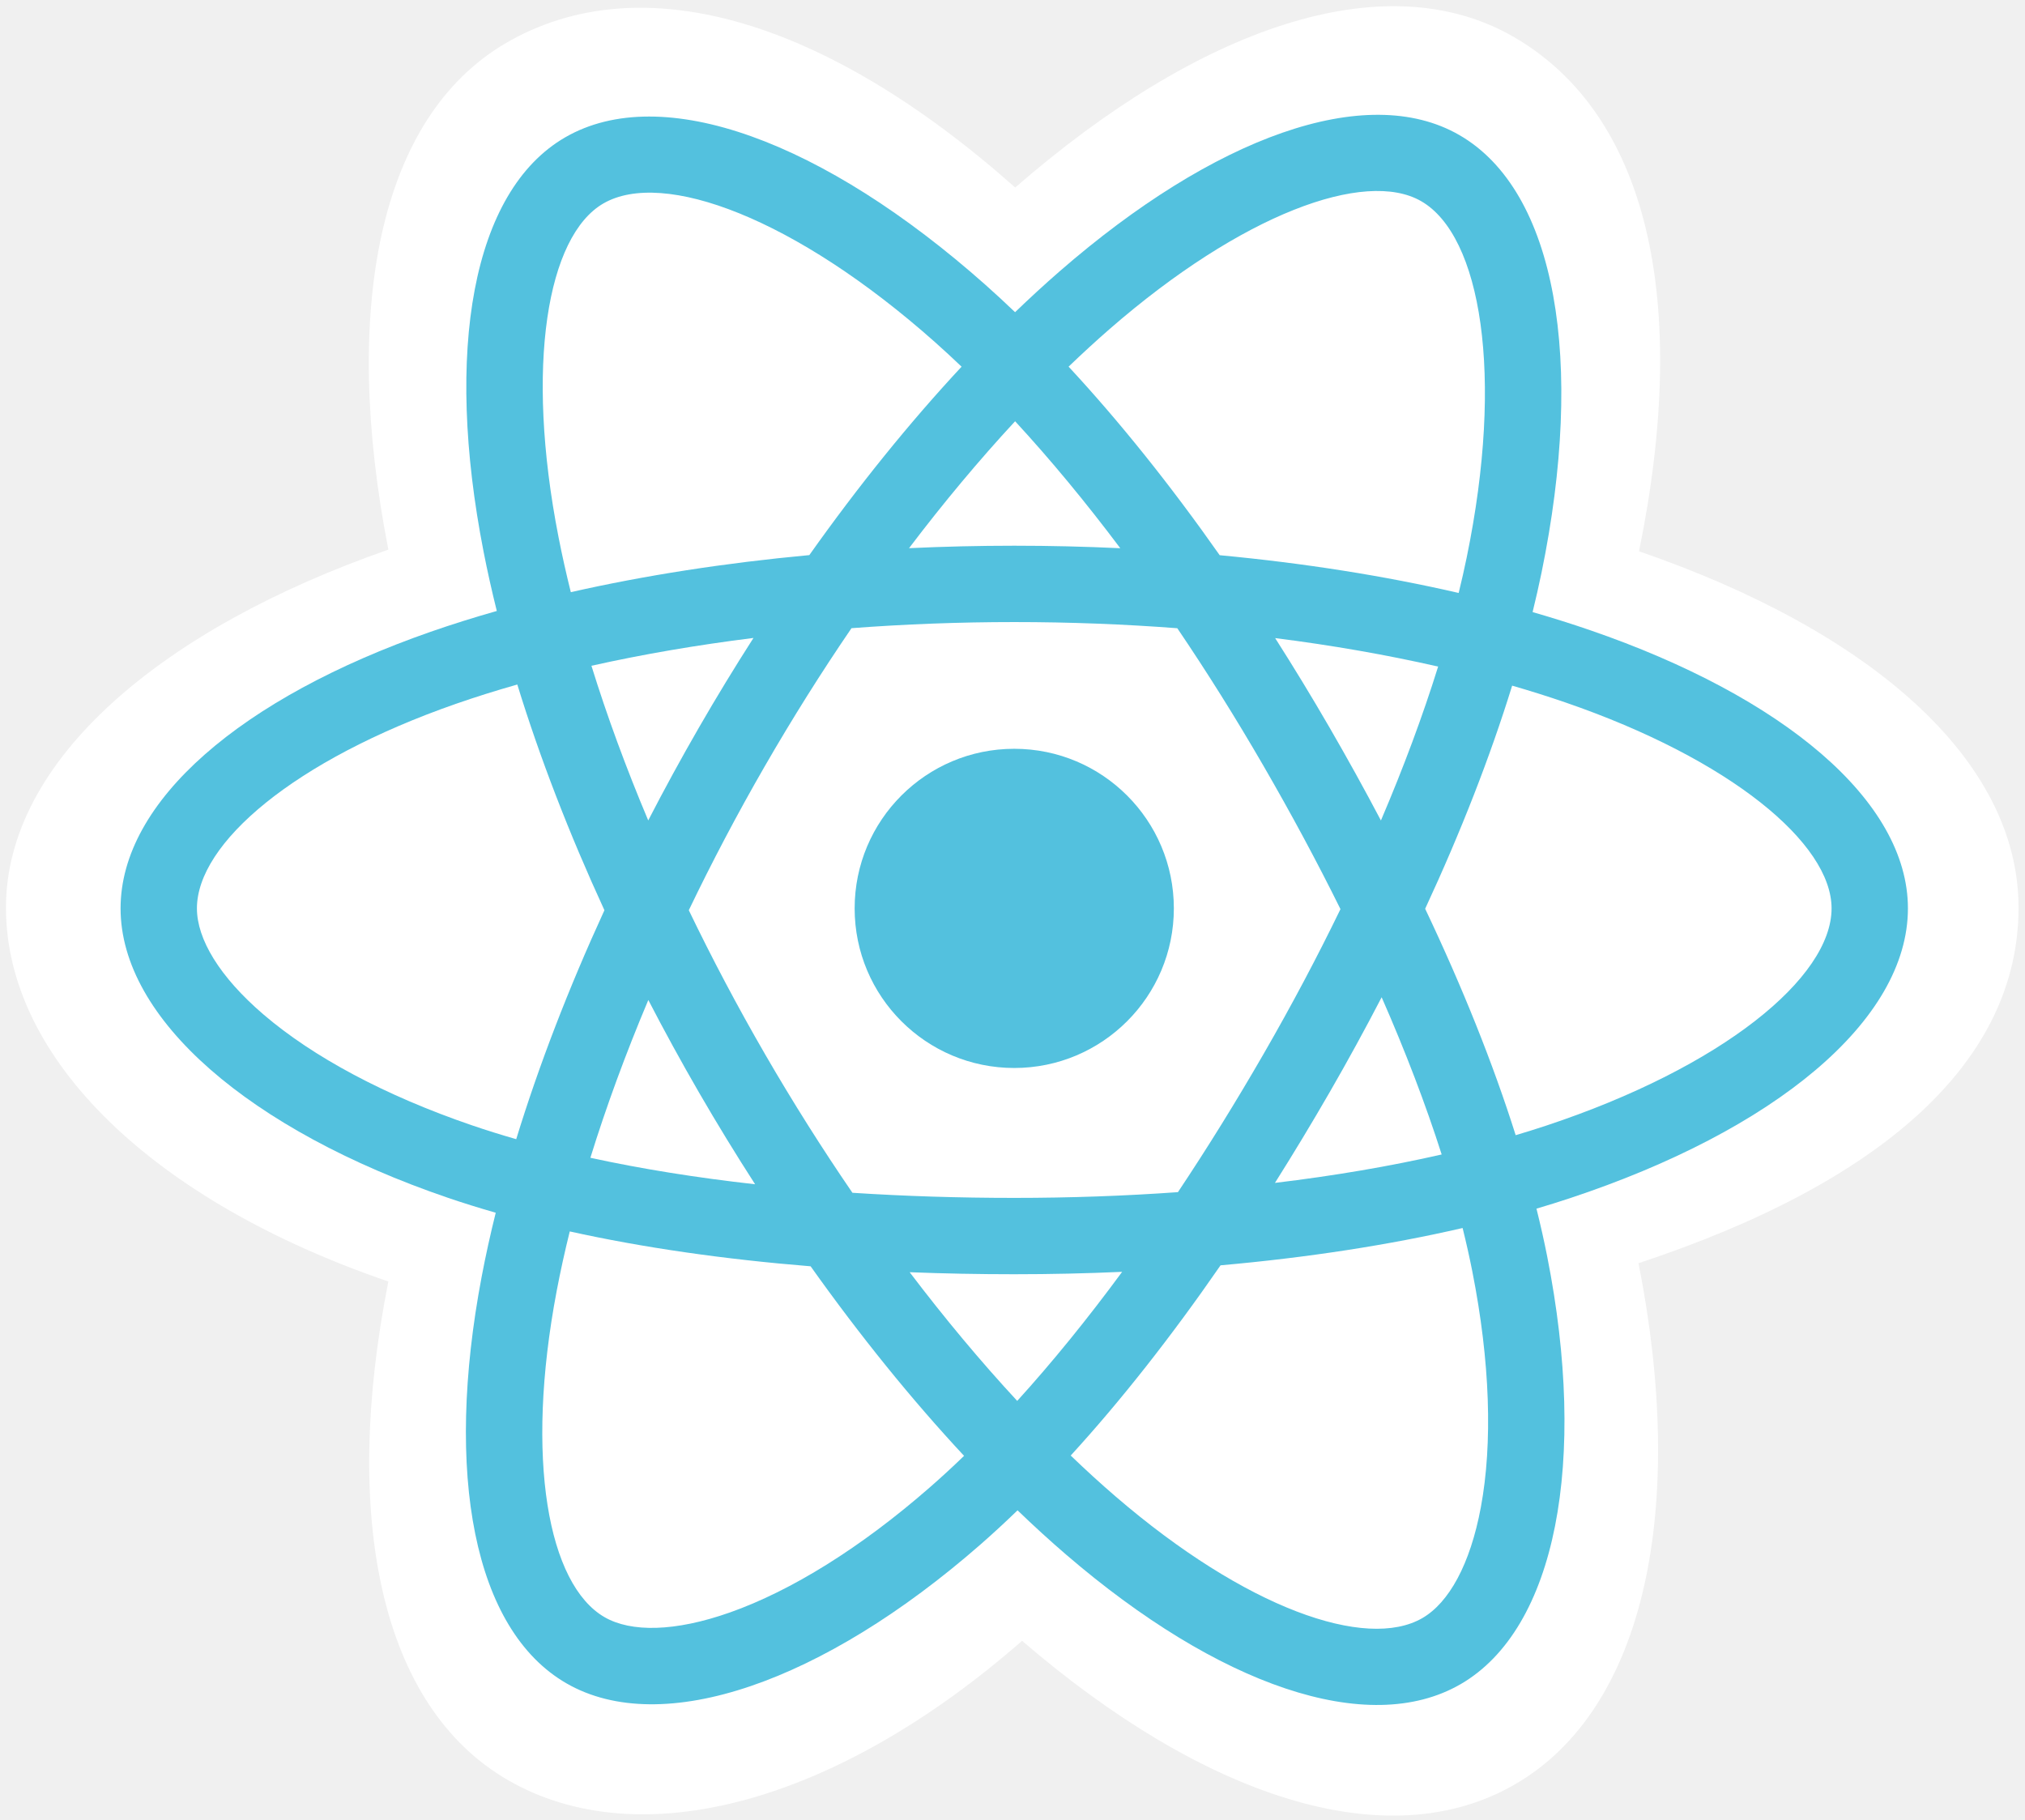
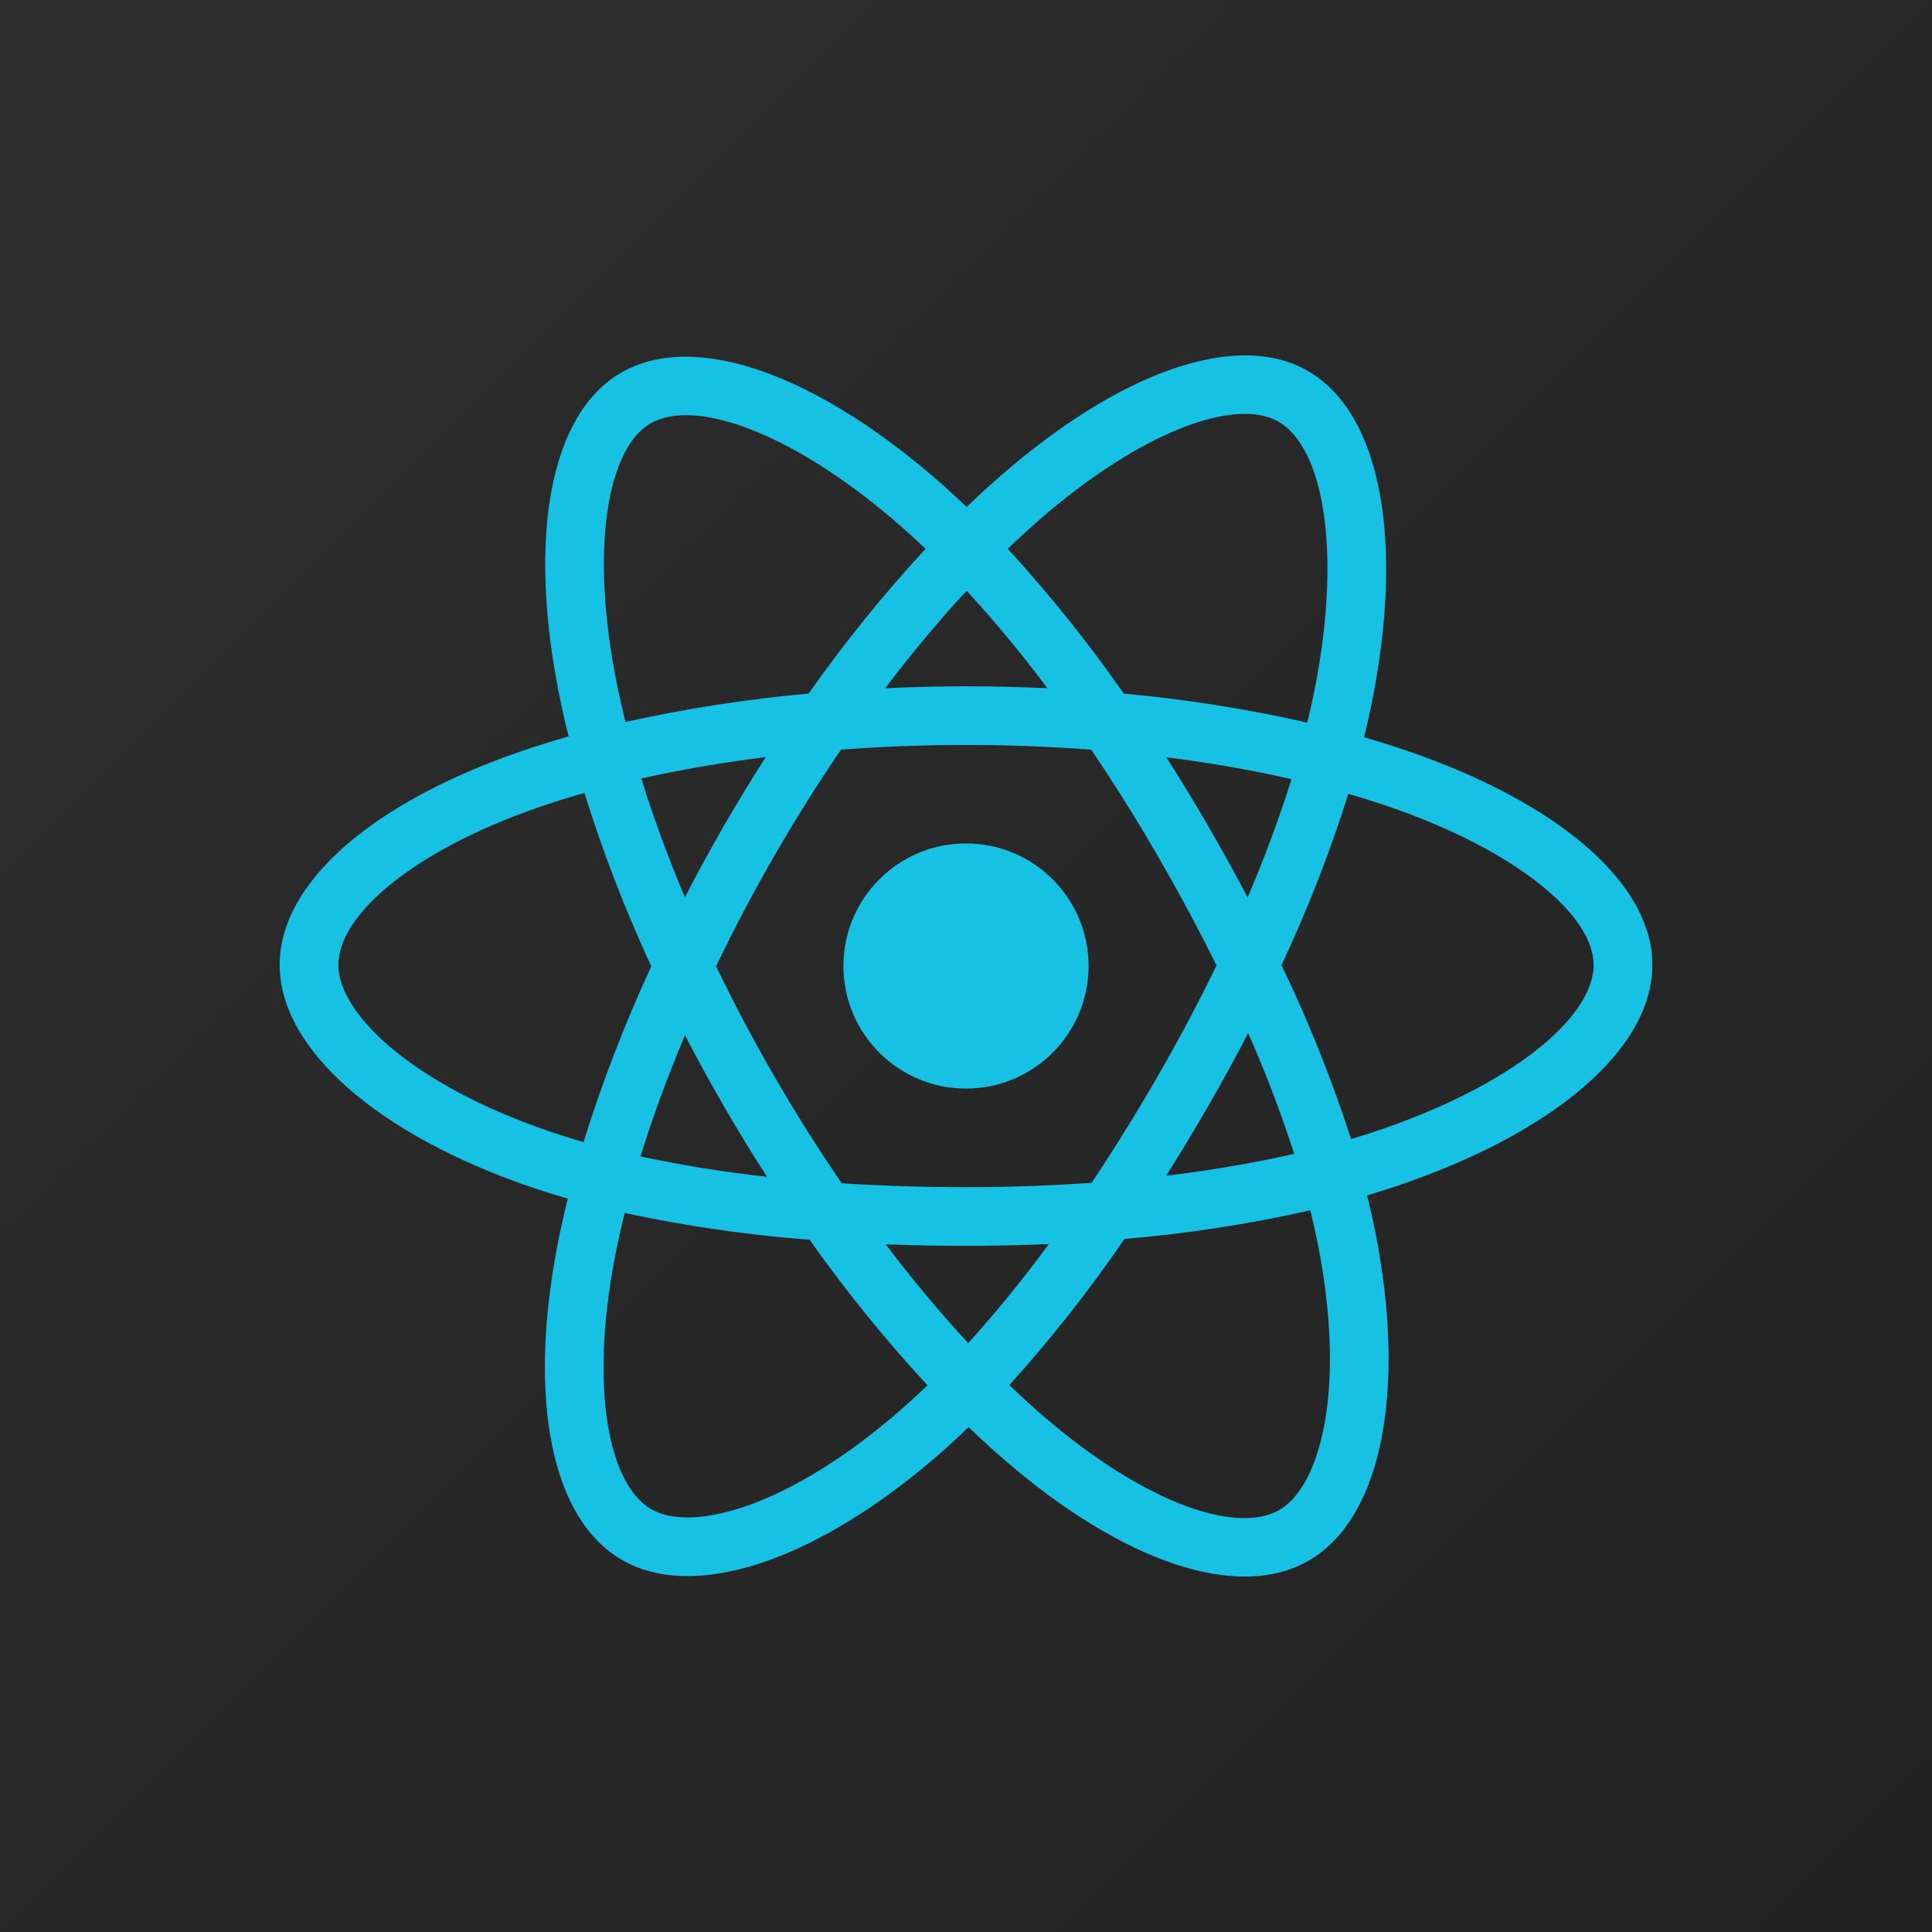
- <svg xmlns="http://www.w3.org/2000/svg" width="256px" height="230px" viewBox="0 0 256 230" version="1.1" preserveAspectRatio="xMinYMin meet">
-   <path d="M0.754,114.75 C0.754,133.965 19.517,151.902 49.097,162.013 C43.19,191.75 48.039,215.719 64.233,225.058 C80.878,234.657 105.676,228.013 129.213,207.439 C152.156,227.182 175.344,234.952 191.523,225.586 C208.152,215.959 213.21,190.365 207.14,159.699 C237.95,149.513 255.184,134.218 255.184,114.75 C255.184,95.981 236.387,79.744 207.205,69.698 C213.74,37.765 208.203,14.378 191.338,4.653 C175.079,-4.723 151.622,3.449 128.342,23.709 C104.123,2.205 80.897,-4.361 64.049,5.392 C47.806,14.795 43.171,39.199 49.097,69.487 C20.515,79.452 0.754,96.057 0.754,114.75 Z" fill="#FFFFFF" />
-   <path d="M201.025,79.674 C198.681,78.867 196.252,78.104 193.751,77.382 C194.162,75.704 194.539,74.049 194.875,72.421 C200.381,45.693 196.781,24.162 184.487,17.073 C172.7,10.275 153.422,17.363 133.952,34.306 C132.08,35.936 130.202,37.661 128.326,39.469 C127.075,38.273 125.827,37.117 124.582,36.011 C104.177,17.893 83.724,10.259 71.443,17.368 C59.667,24.185 56.179,44.427 61.136,69.757 C61.614,72.204 62.174,74.702 62.806,77.242 C59.912,78.064 57.117,78.94 54.443,79.872 C30.521,88.212 15.243,101.284 15.243,114.842 C15.243,128.846 31.644,142.891 56.561,151.408 C58.527,152.08 60.568,152.716 62.67,153.319 C61.988,156.066 61.394,158.759 60.896,161.385 C56.17,186.275 59.861,206.038 71.606,212.813 C83.737,219.808 104.097,212.618 123.923,195.288 C125.49,193.918 127.062,192.465 128.638,190.942 C130.68,192.909 132.719,194.77 134.746,196.515 C153.95,213.04 172.916,219.713 184.651,212.92 C196.77,205.904 200.709,184.673 195.595,158.842 C195.205,156.869 194.75,154.854 194.24,152.803 C195.67,152.38 197.073,151.944 198.442,151.49 C224.346,142.908 241.199,129.033 241.199,114.842 C241.199,101.235 225.429,88.075 201.025,79.674 L201.025,79.674 L201.025,79.674 Z" fill="#53C1DE" />
-   <path d="M195.406,142.328 C194.171,142.737 192.903,143.132 191.611,143.515 C188.751,134.462 184.892,124.835 180.169,114.89 C184.676,105.18 188.386,95.677 191.166,86.682 C193.477,87.351 195.721,88.057 197.883,88.801 C218.792,95.999 231.547,106.642 231.547,114.842 C231.547,123.577 217.772,134.917 195.406,142.328 L195.406,142.328 L195.406,142.328 Z M186.126,160.717 C188.387,172.139 188.71,182.466 187.212,190.539 C185.866,197.793 183.16,202.629 179.814,204.566 C172.693,208.688 157.465,203.33 141.042,189.198 C139.159,187.578 137.263,185.848 135.36,184.017 C141.727,177.054 148.09,168.959 154.301,159.968 C165.224,158.999 175.544,157.414 184.903,155.251 C185.364,157.11 185.773,158.934 186.126,160.717 L186.126,160.717 L186.126,160.717 Z M92.277,203.854 C85.319,206.311 79.778,206.381 76.429,204.45 C69.301,200.339 66.338,184.471 70.38,163.185 C70.843,160.747 71.394,158.243 72.029,155.683 C81.285,157.73 91.53,159.203 102.479,160.091 C108.731,168.888 115.278,176.974 121.876,184.055 C120.435,185.446 118.999,186.771 117.571,188.019 C108.804,195.683 100.019,201.119 92.277,203.854 L92.277,203.854 L92.277,203.854 Z M59.683,142.274 C48.665,138.508 39.566,133.614 33.329,128.273 C27.725,123.474 24.895,118.709 24.895,114.842 C24.895,106.615 37.162,96.12 57.621,88.987 C60.103,88.122 62.702,87.306 65.398,86.54 C68.226,95.737 71.935,105.353 76.411,115.077 C71.877,124.946 68.115,134.715 65.26,144.02 C63.338,143.468 61.475,142.886 59.683,142.274 L59.683,142.274 L59.683,142.274 Z M70.609,67.903 C66.362,46.201 69.182,29.83 76.279,25.722 C83.838,21.346 100.554,27.586 118.172,43.229 C119.298,44.229 120.429,45.276 121.563,46.358 C114.998,53.408 108.511,61.433 102.314,70.179 C91.687,71.164 81.515,72.746 72.162,74.865 C71.574,72.499 71.053,70.175 70.609,67.903 L70.609,67.903 L70.609,67.903 Z M168.076,91.971 C165.84,88.109 163.545,84.338 161.205,80.67 C168.414,81.582 175.322,82.792 181.808,84.272 C179.861,90.513 177.434,97.039 174.576,103.729 C172.527,99.838 170.359,95.914 168.076,91.971 L168.076,91.971 L168.076,91.971 Z M128.329,53.257 C132.781,58.08 137.24,63.466 141.626,69.309 C137.206,69.1 132.732,68.992 128.221,68.992 C123.753,68.992 119.312,69.098 114.92,69.303 C119.31,63.514 123.807,58.136 128.329,53.257 L128.329,53.257 L128.329,53.257 Z M88.327,92.037 C86.094,95.91 83.966,99.812 81.949,103.722 C79.138,97.055 76.733,90.5 74.769,84.17 C81.216,82.727 88.091,81.548 95.254,80.653 C92.881,84.355 90.567,88.153 88.327,92.037 L88.327,92.037 L88.327,92.037 Z M95.46,149.72 C88.059,148.894 81.081,147.775 74.636,146.372 C76.631,139.93 79.089,133.234 81.96,126.424 C83.982,130.331 86.119,134.234 88.366,138.116 L88.366,138.116 C90.655,142.07 93.026,145.943 95.46,149.72 L95.46,149.72 L95.46,149.72 Z M128.596,177.109 C124.021,172.172 119.458,166.712 115.001,160.839 C119.327,161.009 123.738,161.095 128.221,161.095 C132.827,161.095 137.38,160.992 141.861,160.792 C137.461,166.771 133.018,172.24 128.596,177.109 L128.596,177.109 L128.596,177.109 Z M174.668,126.077 C177.689,132.961 180.234,139.621 182.256,145.954 C175.704,147.449 168.631,148.653 161.178,149.547 C163.524,145.83 165.839,141.995 168.115,138.049 C170.416,134.058 172.602,130.06 174.668,126.077 L174.668,126.077 L174.668,126.077 Z M159.753,133.227 C156.221,139.351 152.595,145.198 148.914,150.716 C142.209,151.196 135.281,151.443 128.221,151.443 C121.19,151.443 114.35,151.224 107.763,150.797 C103.934,145.206 100.229,139.342 96.719,133.28 L96.72,133.28 C93.219,127.234 89.998,121.137 87.079,115.074 C89.997,108.997 93.21,102.893 96.69,96.858 L96.69,96.86 C100.179,90.809 103.852,84.973 107.646,79.418 C114.366,78.91 121.257,78.644 128.221,78.644 L128.221,78.644 C135.217,78.644 142.116,78.912 148.834,79.424 C152.571,84.939 156.218,90.756 159.721,96.807 C163.264,102.927 166.519,108.99 169.462,114.937 C166.528,120.986 163.281,127.11 159.753,133.227 L159.753,133.227 L159.753,133.227 Z M179.666,25.435 C187.232,29.799 190.175,47.396 185.421,70.473 C185.118,71.945 184.776,73.445 184.405,74.965 C175.031,72.802 164.851,71.192 154.193,70.192 C147.984,61.351 141.551,53.313 135.092,46.354 C136.829,44.684 138.563,43.091 140.289,41.588 C156.971,27.07 172.562,21.339 179.666,25.435 L179.666,25.435 L179.666,25.435 Z" fill="#FFFFFF" />
-   <path d="M128.221,94.665 C139.365,94.665 148.398,103.699 148.398,114.842 C148.398,125.986 139.365,135.02 128.221,135.02 C117.078,135.02 108.044,125.986 108.044,114.842 C108.044,103.699 117.078,94.665 128.221,94.665" fill="#53C1DE" />
+ <svg xmlns="http://www.w3.org/2000/svg" viewBox="0 0 200 200">
+   <defs>
+     <linearGradient id="a" x2="200" y2="200" gradientUnits="userSpaceOnUse">
+       <stop offset="0" stop-color="#2d2d2d" />
+       <stop offset="1" stop-color="#222" />
+     </linearGradient>
+   </defs>
+   <rect width="200" height="200" style="fill:url(#a)" />
+   <path d="M145.783,77.764q-2.211-.761-4.574-1.441,0.388-1.582.707-3.12c3.463-16.808,1.2-30.348-6.532-34.806-7.413-4.275-19.536.182-31.779,10.838q-1.766,1.537-3.538,3.246-1.179-1.128-2.354-2.174C84.88,38.913,72.018,34.112,64.295,38.583,56.889,42.87,54.7,55.6,57.813,71.528q0.451,2.308,1.051,4.707c-1.82.517-3.578,1.068-5.259,1.654C38.56,83.134,28.953,91.354,28.953,99.88c0,8.806,10.314,17.639,25.983,22.995q1.855,0.634,3.842,1.2-0.644,2.592-1.116,5.072C54.69,144.8,57.011,157.229,64.4,161.49c7.629,4.4,20.433-.123,32.9-11.021q1.478-1.292,2.965-2.733,1.926,1.855,3.841,3.5c12.076,10.392,24,14.588,31.383,10.316,7.621-4.412,10.1-17.763,6.883-34.007q-0.368-1.861-.852-3.8,1.349-.4,2.643-0.826c16.29-5.4,26.888-14.122,26.888-23.046C171.047,91.323,161.13,83.048,145.783,77.764Zm-38.194-23.95c10.49-9.129,20.3-12.734,24.762-10.158,4.758,2.744,6.609,13.81,3.619,28.322q-0.286,1.389-.639,2.825a145.414,145.414,0,0,0-19-3,142.6,142.6,0,0,0-12.012-14.991Q105.959,55.236,107.589,53.815ZM74.127,100.027c1.835-3.821,3.856-7.66,6.044-11.455h0c2.194-3.805,4.5-7.475,6.89-10.969,4.226-.319,8.559-0.486,12.939-0.486h0c4.4,0,8.738.168,12.963,0.49,2.35,3.468,4.643,7.126,6.846,10.932,2.228,3.849,4.275,7.661,6.126,11.4-1.845,3.8-3.887,7.655-6.106,11.5s-4.5,7.528-6.817,11c-4.217.3-8.573,0.457-13.013,0.457-4.422,0-8.723-.137-12.865-0.406-2.408-3.516-4.738-7.2-6.945-11.016h0C77.989,107.674,75.963,103.839,74.127,100.027Zm-3.219,7.138q1.908,3.685,4.028,7.352h0q2.159,3.73,4.461,7.3a129.194,129.194,0,0,1-13.1-2.105C67.558,115.657,69.1,111.447,70.908,107.164ZM70.9,92.888c-1.768-4.192-3.28-8.315-4.515-12.3,4.054-.907,8.377-1.649,12.882-2.211q-2.238,3.491-4.356,7.158h0Q72.806,89.193,70.9,92.888Zm54.186,21.587q2.171-3.765,4.121-7.529a128.762,128.762,0,0,1,4.771,12.5,129,129,0,0,1-13.255,2.259Q122.938,118.2,125.087,114.475Zm4.064-21.583q-1.933-3.671-4.088-7.394-2.109-3.643-4.321-7.106c4.534,0.573,8.878,1.334,12.957,2.265A129.672,129.672,0,0,1,129.151,92.892Zm-29.083-31.74a129.745,129.745,0,0,1,8.362,10.095q-4.169-.2-8.43-0.2-4.215,0-8.365.2C94.4,67.6,97.224,64.221,100.068,61.153ZM67.336,43.837C72.09,41.085,82.6,45.009,93.681,54.847q1.062,0.943,2.132,1.968a145.421,145.421,0,0,0-12.1,14.98,148.358,148.358,0,0,0-18.961,2.947q-0.555-2.231-.977-4.378C61.1,56.716,62.873,46.421,67.336,43.837ZM60.407,118.23q-1.813-.521-3.507-1.1c-6.929-2.368-12.651-5.446-16.573-8.8-3.524-3.018-5.3-6.015-5.3-8.446,0-5.174,7.714-11.774,20.58-16.259,1.561-.544,3.2-1.057,4.891-1.539a145.5,145.5,0,0,0,6.925,17.946A147.884,147.884,0,0,0,60.407,118.23ZM93.3,145.9c-5.513,4.819-11.038,8.238-15.907,9.958-4.375,1.545-7.86,1.589-9.966.375-4.482-2.585-6.345-12.564-3.8-25.95q0.437-2.3,1.037-4.717a142.764,142.764,0,0,0,19.149,2.772,147.779,147.779,0,0,0,12.2,15.07Q94.65,144.718,93.3,145.9Zm6.933-6.861c-2.877-3.1-5.747-6.538-8.549-10.231q4.081,0.16,8.314.161,4.344,0,8.578-.191A129.113,129.113,0,0,1,100.236,139.038Zm36.861,8.446c-0.846,4.562-2.548,7.6-4.653,8.821-4.478,2.592-14.054-.777-24.382-9.665q-1.776-1.528-3.573-3.258A142.6,142.6,0,0,0,116.4,128.259a141.688,141.688,0,0,0,19.244-2.967q0.435,1.754.769,3.437C137.836,135.913,138.039,142.407,137.1,147.483Zm5.153-30.318q-1.165.386-2.387,0.747a142.38,142.38,0,0,0-7.2-18,142.352,142.352,0,0,0,6.916-17.738q2.18,0.631,4.224,1.332c13.149,4.527,21.17,11.219,21.17,16.376C164.977,105.374,156.315,112.5,142.25,117.165Z" style="fill:#17c1e3" />
+   <path d="M100,87.311A12.689,12.689,0,1,1,87.311,100,12.689,12.689,0,0,1,100,87.311" style="fill:#17c1e3" />
</svg>
